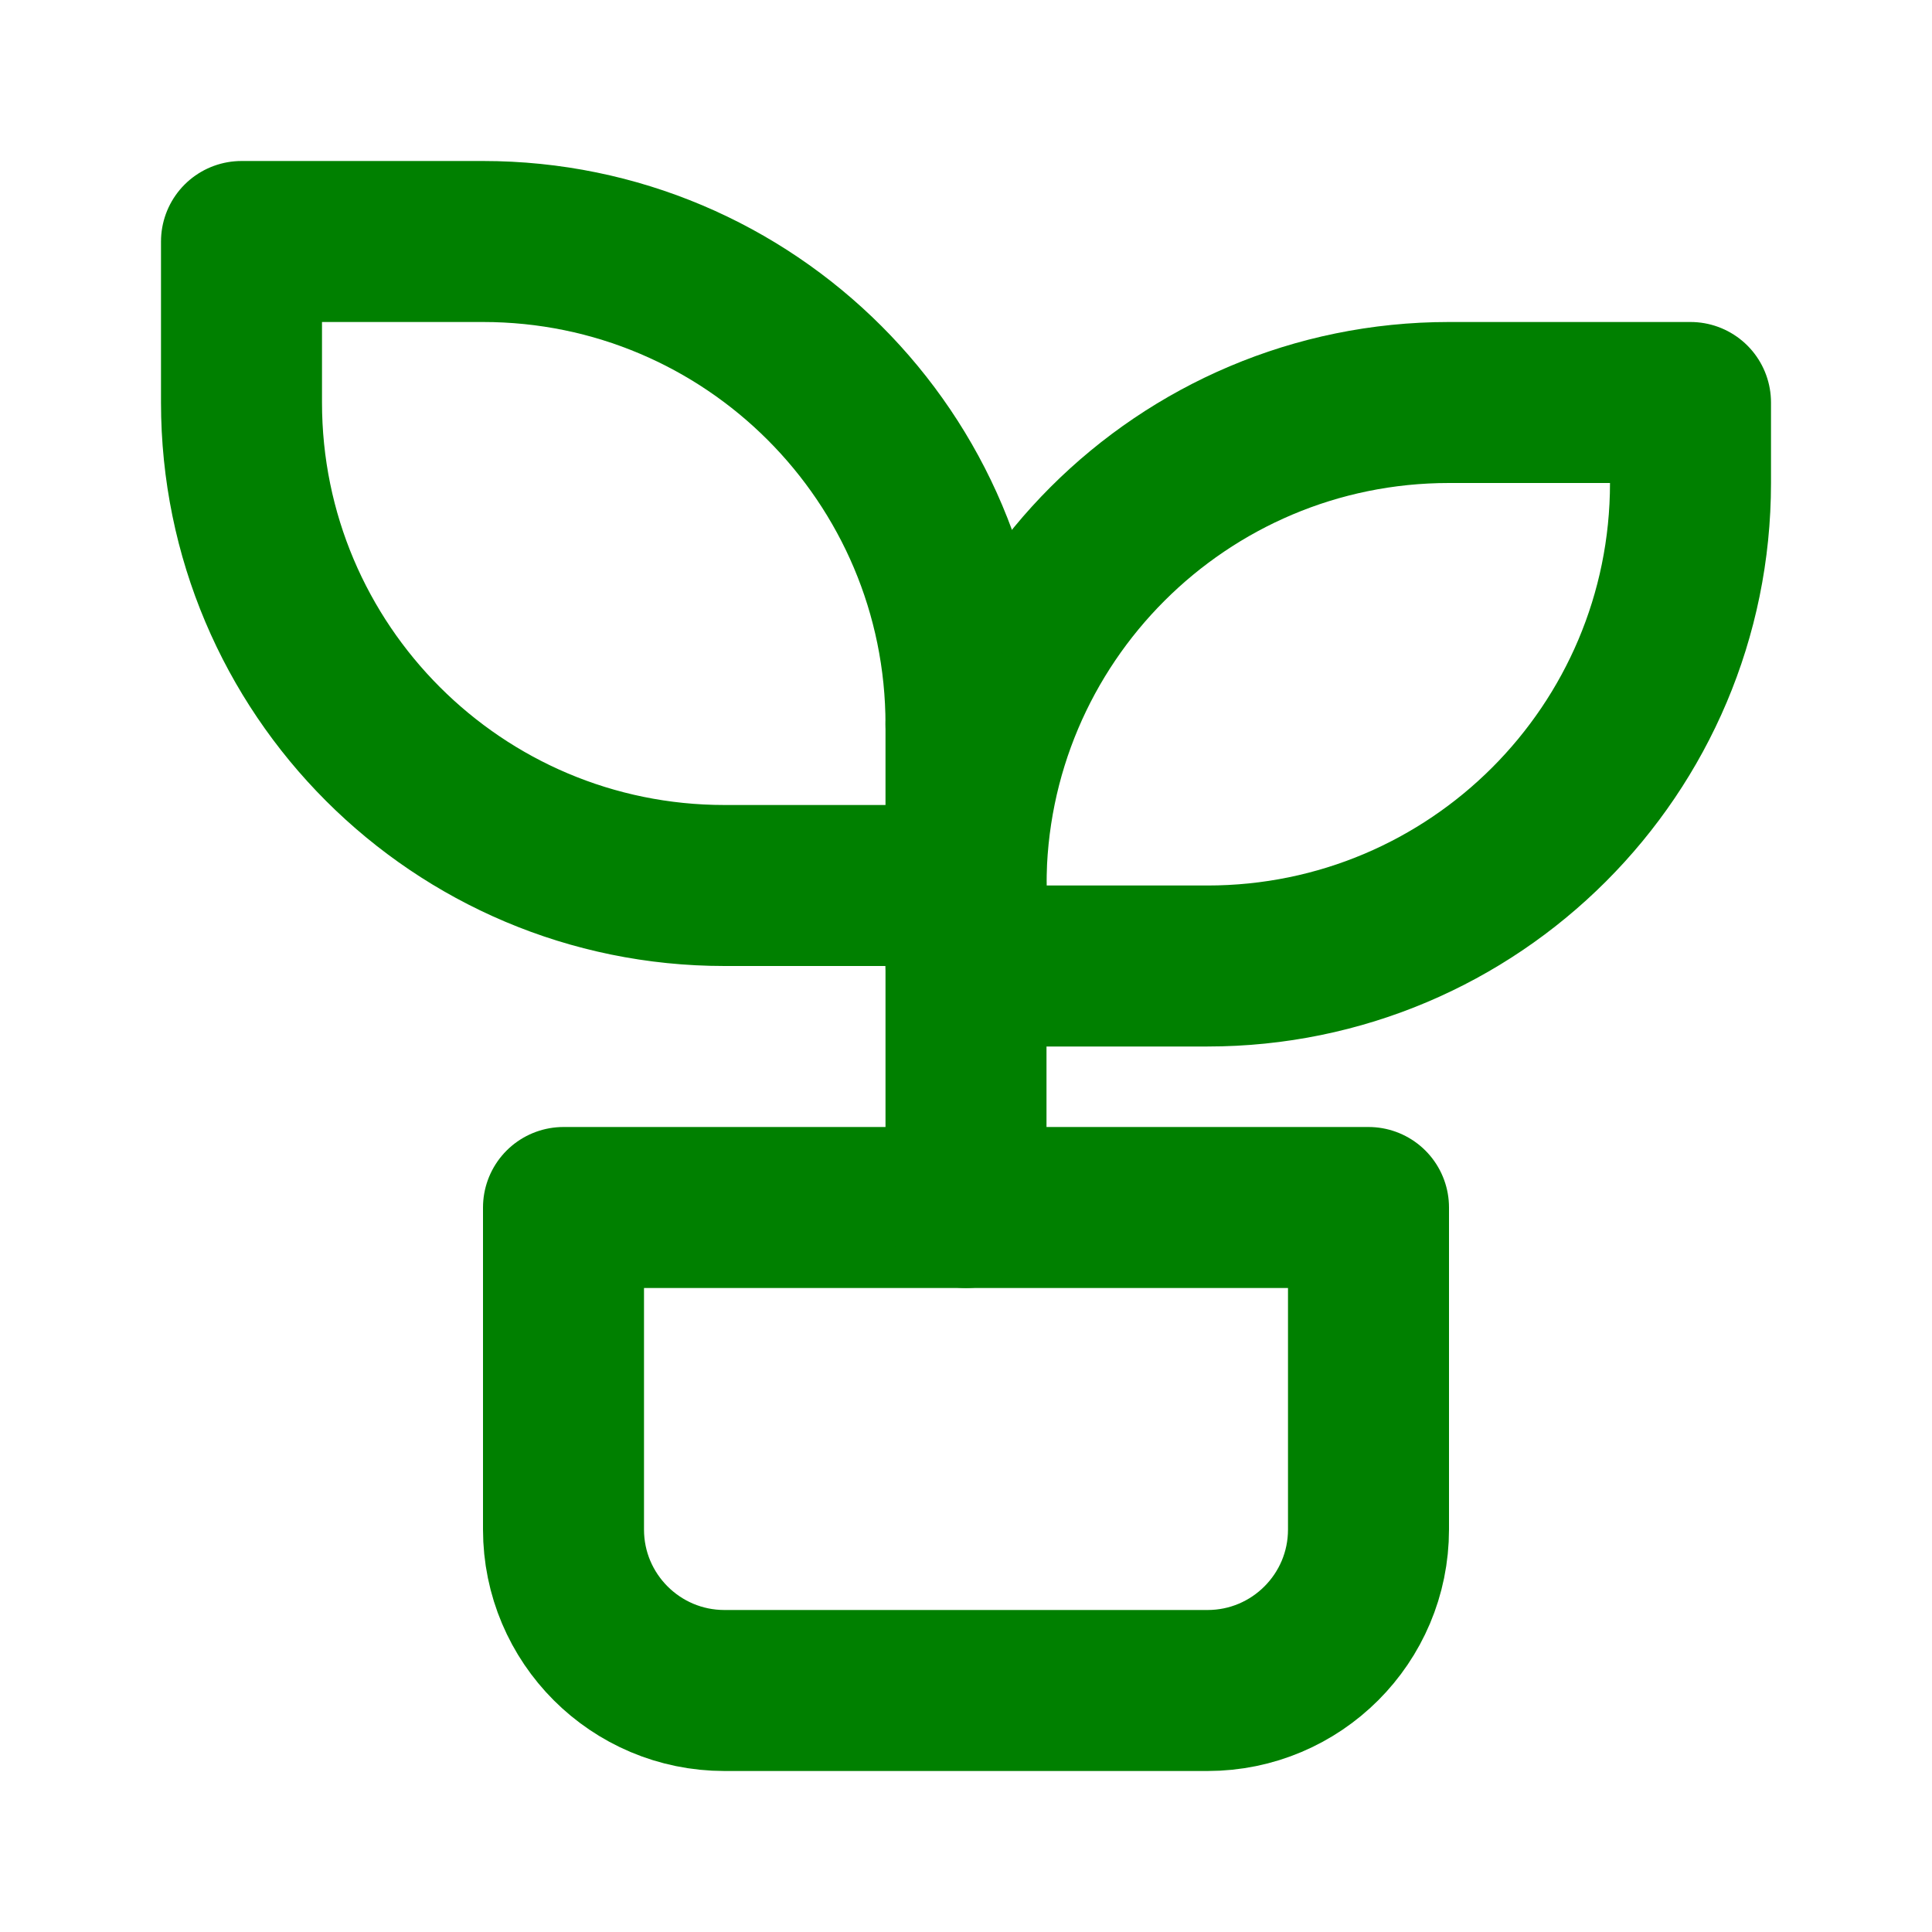
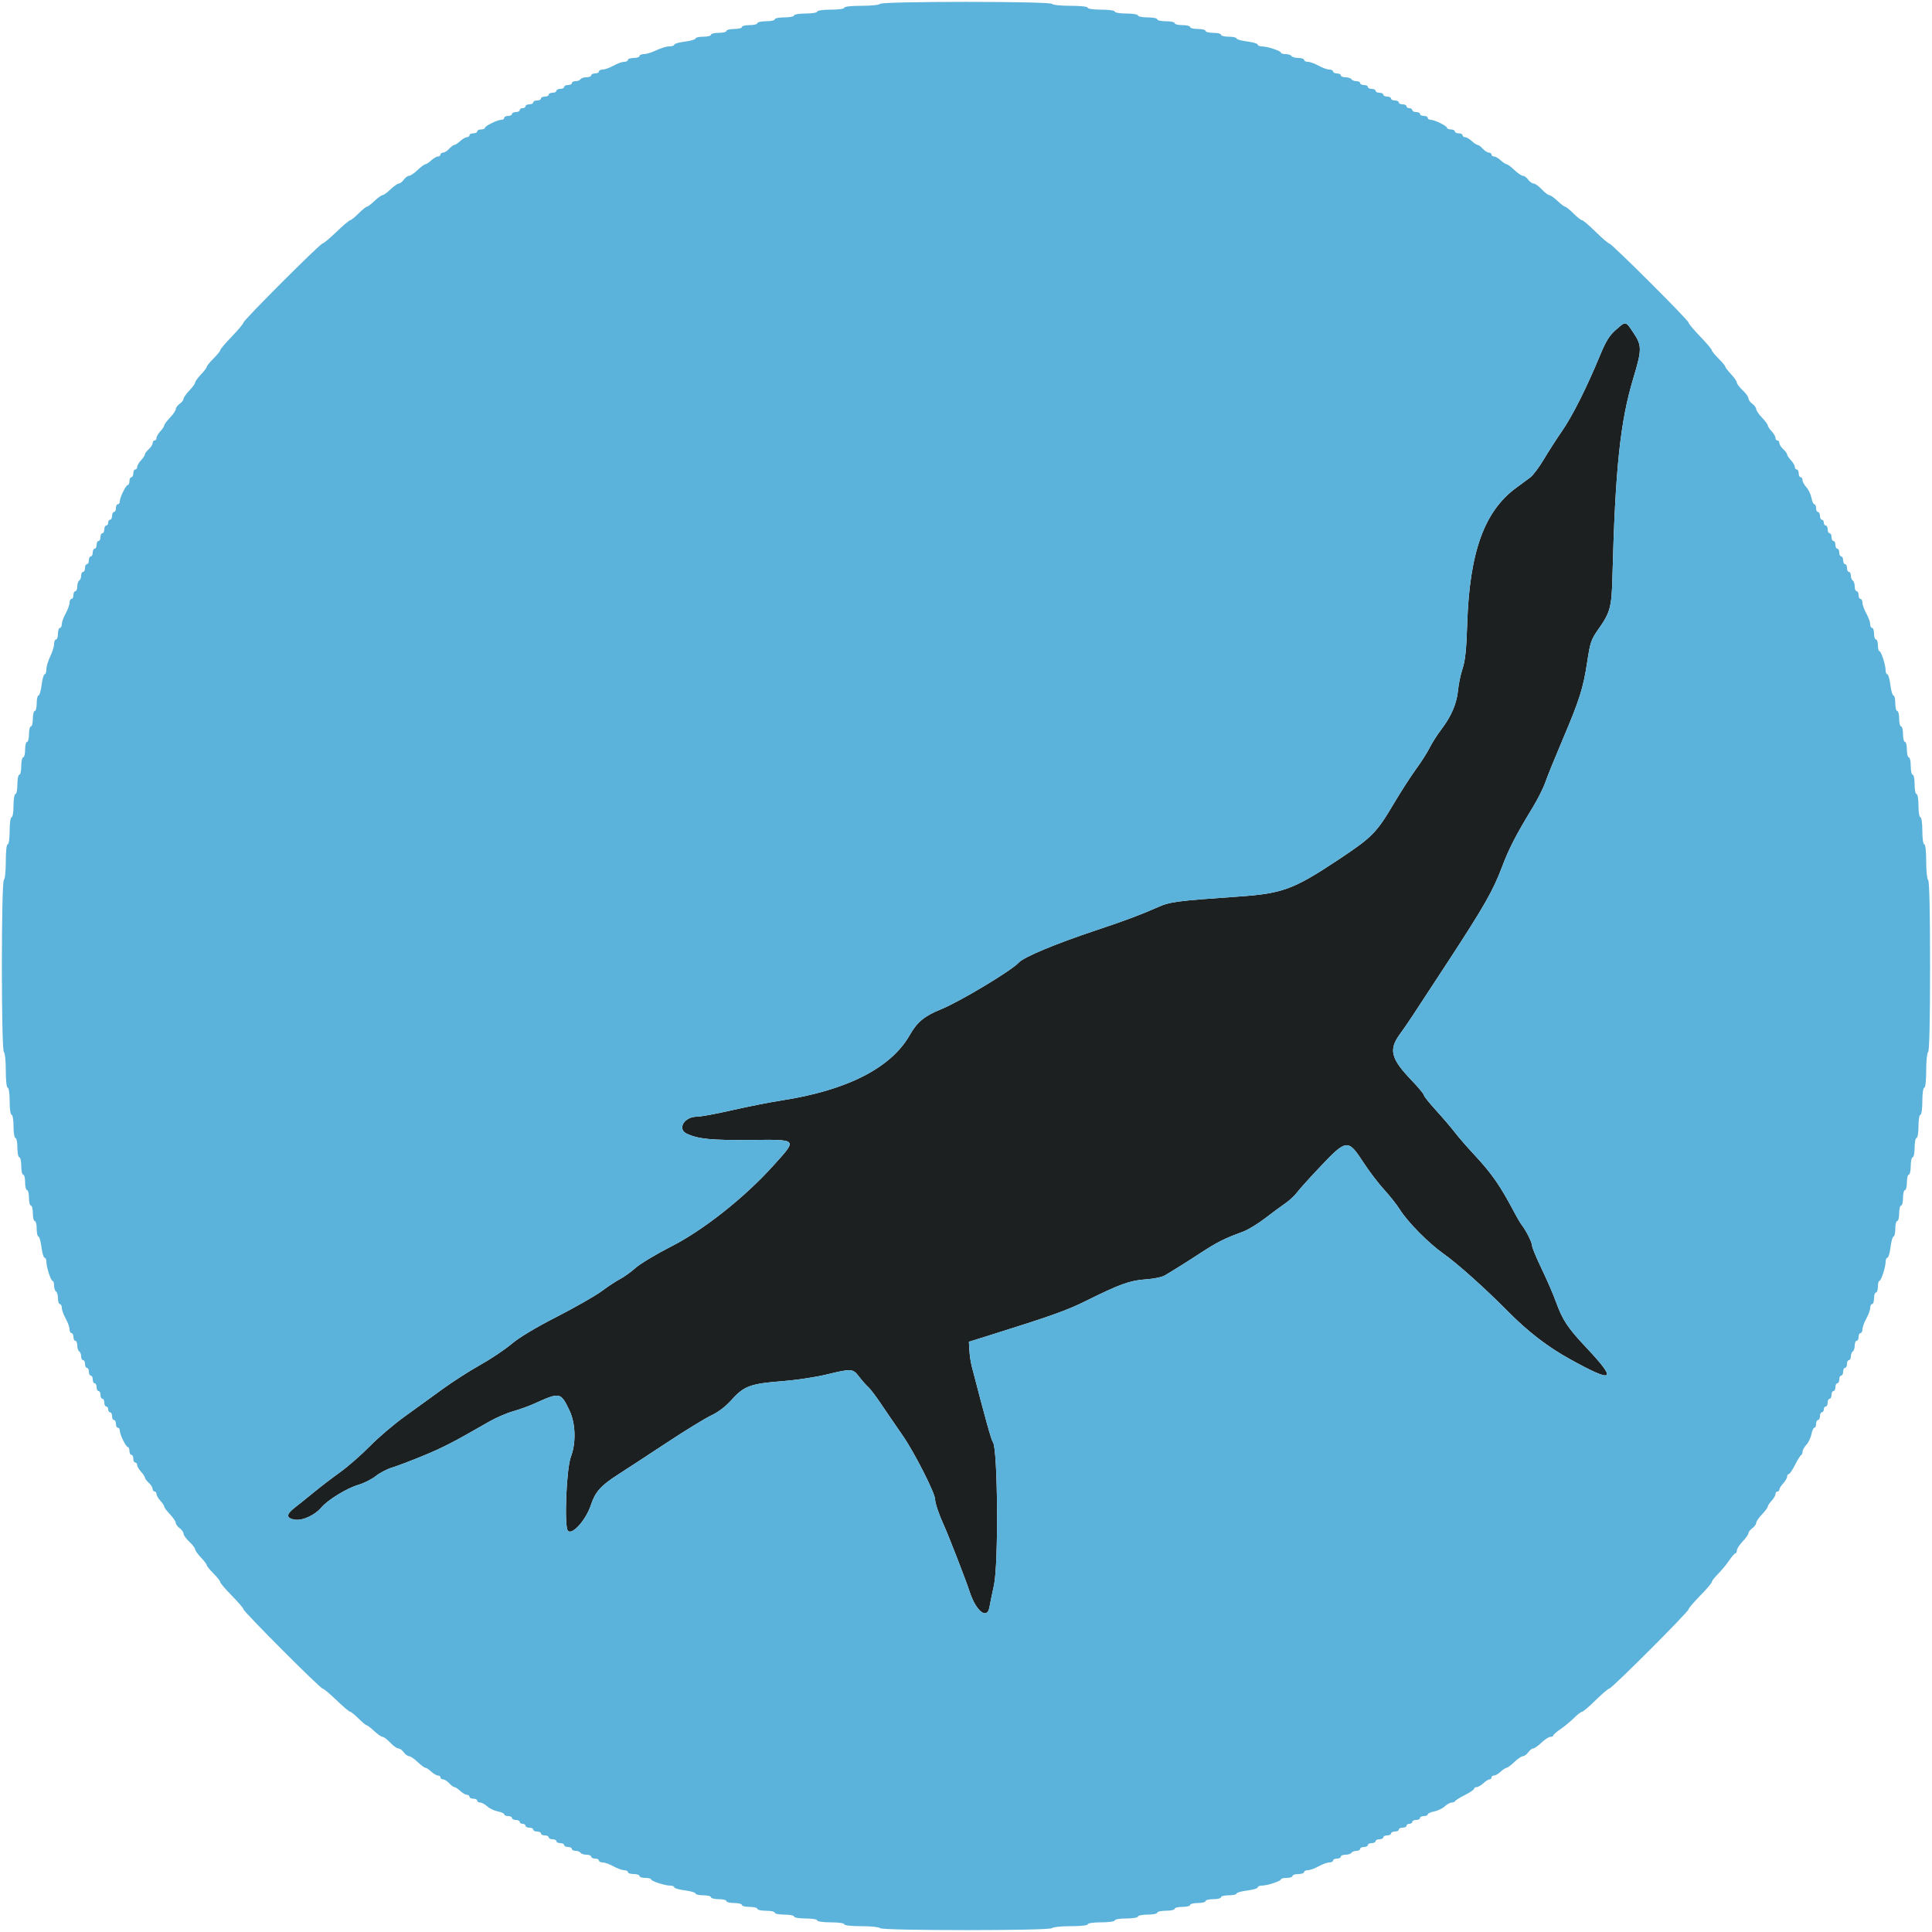
- <svg xmlns="http://www.w3.org/2000/svg" class="icon icon-tabler icon-tabler-plant" width="24" height="24" viewBox="0 0 24 24" stroke-width="2" stroke="currentColor" fill="none" stroke-linecap="round" stroke-linejoin="round">
-   <path stroke="none" d="M0 0h24v24H0z" fill="none" />
-   <path d="M7 15h10v4a2 2 0 0 1 -2 2h-6a2 2 0 0 1 -2 -2v-4z" stroke="#008000" />
-   <path d="M12 9a6 6 0 0 0 -6 -6h-3v2a6 6 0 0 0 6 6h3" stroke="#008000" />
-   <path d="M12 11a6 6 0 0 1 6 -6h3v1a6 6 0 0 1 -6 6h-3" stroke="#008000" />
-   <line x1="12" y1="15" x2="12" y2="9" stroke="#008000" />
+ <svg xmlns="http://www.w3.org/2000/svg" id="svg" version="1.1" width="400" height="400" viewBox="0, 0, 400,400">
+   <g id="svgg">
+     <path id="path0" d="M334.513 68.317 C 333.205 69.467,332.474 70.653,331.257 73.600 C 328.534 80.195,325.571 86.097,323.426 89.200 C 322.285 90.850,320.573 93.512,319.621 95.115 C 318.669 96.719,317.420 98.389,316.845 98.827 C 316.270 99.265,314.990 100.211,314.000 100.929 C 307.318 105.776,304.243 114.272,303.768 129.200 C 303.602 134.435,303.361 136.755,302.815 138.400 C 302.413 139.610,301.990 141.621,301.874 142.870 C 301.619 145.623,300.491 148.282,298.433 150.979 C 297.585 152.091,296.489 153.810,295.997 154.800 C 295.505 155.790,294.244 157.770,293.195 159.200 C 292.147 160.630,290.064 163.863,288.567 166.385 C 284.923 172.522,284.117 173.332,276.852 178.149 C 267.851 184.117,265.479 184.991,256.600 185.611 C 243.694 186.511,242.253 186.698,239.786 187.792 C 236.160 189.399,233.142 190.530,227.000 192.582 C 218.368 195.466,211.950 198.149,210.900 199.312 C 209.414 200.958,198.726 207.374,194.835 208.955 C 191.378 210.359,189.898 211.579,188.354 214.296 C 184.494 221.092,175.364 225.748,161.800 227.837 C 159.380 228.210,154.774 229.119,151.564 229.857 C 148.355 230.596,145.070 231.200,144.264 231.200 C 141.627 231.200,140.139 233.788,142.230 234.741 C 144.617 235.829,147.286 236.090,155.300 236.019 C 165.337 235.931,165.151 235.725,160.100 241.335 C 154.182 247.908,145.642 254.675,139.012 258.045 C 135.939 259.608,132.609 261.605,131.612 262.484 C 130.616 263.363,129.165 264.407,128.390 264.803 C 127.614 265.200,125.904 266.324,124.590 267.302 C 123.275 268.279,119.091 270.670,115.292 272.615 C 110.888 274.869,107.481 276.916,105.892 278.262 C 104.521 279.423,101.581 281.389,99.358 282.632 C 97.135 283.875,93.625 286.130,91.558 287.644 C 89.491 289.158,86.000 291.685,83.800 293.261 C 81.600 294.837,78.360 297.596,76.600 299.392 C 74.840 301.188,72.050 303.628,70.400 304.813 C 68.750 305.998,66.297 307.875,64.949 308.984 C 63.601 310.093,61.846 311.503,61.049 312.117 C 59.232 313.518,59.201 314.289,60.948 314.617 C 62.540 314.915,65.136 313.754,66.517 312.125 C 67.863 310.538,71.818 308.110,74.168 307.426 C 75.325 307.090,76.955 306.271,77.792 305.606 C 78.629 304.941,80.143 304.150,81.157 303.848 C 82.171 303.546,85.057 302.451,87.571 301.414 C 91.772 299.681,93.869 298.598,101.200 294.375 C 102.630 293.551,104.880 292.573,106.200 292.201 C 107.520 291.829,109.500 291.118,110.600 290.619 C 115.936 288.203,116.082 288.229,117.866 291.941 C 119.172 294.657,119.310 298.689,118.198 301.600 C 117.256 304.065,116.775 316.135,117.586 316.946 C 118.500 317.860,121.321 314.687,122.339 311.600 C 123.233 308.889,124.384 307.592,127.899 305.332 C 129.825 304.095,134.460 301.062,138.200 298.594 C 141.940 296.125,146.030 293.621,147.289 293.029 C 148.774 292.331,150.271 291.175,151.547 289.744 C 154.014 286.976,155.463 286.450,161.992 285.955 C 164.737 285.747,168.829 285.132,171.086 284.588 C 176.370 283.315,176.557 283.328,177.883 285.053 C 178.497 285.853,179.334 286.798,179.742 287.153 C 180.151 287.509,181.331 289.060,182.365 290.600 C 183.399 292.140,185.433 295.111,186.885 297.202 C 189.299 300.677,193.600 309.138,193.600 310.412 C 193.600 311.202,194.392 313.541,195.424 315.800 C 196.386 317.904,200.013 327.257,200.750 329.535 C 202.059 333.575,204.365 335.413,204.842 332.796 C 204.982 332.028,205.409 329.960,205.791 328.200 C 206.763 323.728,206.588 299.845,205.575 298.583 C 205.236 298.161,204.074 293.997,201.173 282.800 C 200.974 282.030,200.763 280.590,200.705 279.600 L 200.600 277.800 204.800 276.485 C 217.522 272.501,220.902 271.298,224.757 269.381 C 231.851 265.853,233.925 265.103,237.190 264.884 C 238.916 264.768,240.612 264.412,241.203 264.042 C 241.766 263.689,242.830 263.040,243.568 262.600 C 244.306 262.160,246.519 260.748,248.487 259.463 C 252.001 257.168,253.508 256.410,257.303 255.026 C 258.350 254.644,260.420 253.394,261.903 252.248 C 263.386 251.102,265.285 249.699,266.122 249.131 C 266.959 248.562,268.045 247.553,268.535 246.888 C 269.026 246.223,271.238 243.771,273.451 241.440 C 278.775 235.830,279.105 235.799,282.244 240.615 C 283.468 242.493,285.417 245.058,286.575 246.315 C 287.733 247.572,289.186 249.410,289.804 250.400 C 291.430 253.003,295.777 257.400,298.910 259.612 C 301.779 261.638,307.436 266.704,312.157 271.473 C 316.409 275.769,320.424 278.856,325.151 281.462 C 334.223 286.463,334.924 285.901,328.335 278.907 C 324.586 274.927,323.504 273.291,322.164 269.576 C 321.609 268.037,320.266 264.938,319.181 262.689 C 318.095 260.440,317.205 258.290,317.203 257.912 C 317.200 257.234,315.968 254.771,315.047 253.600 C 314.787 253.270,314.147 252.190,313.624 251.200 C 310.576 245.428,308.904 243.017,305.175 239.016 C 303.731 237.467,301.931 235.392,301.175 234.403 C 300.419 233.415,298.675 231.376,297.300 229.872 C 295.925 228.368,294.800 226.954,294.800 226.730 C 294.800 226.506,293.652 225.125,292.250 223.661 C 287.960 219.185,287.488 217.348,289.806 214.144 C 291.404 211.933,291.916 211.163,299.989 198.800 C 307.283 187.631,309.165 184.326,310.959 179.536 C 312.382 175.738,313.896 172.800,317.347 167.147 C 318.372 165.468,319.544 163.128,319.950 161.947 C 320.357 160.766,321.953 156.830,323.496 153.200 C 327.032 144.882,327.796 142.467,328.623 137.000 C 329.232 132.971,329.431 132.397,330.980 130.200 C 333.372 126.806,333.672 125.693,333.832 119.600 C 334.425 97.015,335.440 87.325,338.160 78.313 C 339.942 72.405,339.951 71.557,338.251 68.997 C 336.531 66.407,336.659 66.430,334.513 68.317 " stroke="none" fill="#1d2021" fill-rule="evenodd" />
+     <path id="path1" d="M182.200 0.800 C 182.064 1.020,180.343 1.200,178.376 1.200 C 176.259 1.200,174.800 1.363,174.800 1.600 C 174.800 1.829,173.600 2.000,172.000 2.000 C 170.400 2.000,169.200 2.171,169.200 2.400 C 169.200 2.622,168.133 2.800,166.800 2.800 C 165.467 2.800,164.400 2.978,164.400 3.200 C 164.400 3.420,163.500 3.600,162.400 3.600 C 161.300 3.600,160.400 3.780,160.400 4.000 C 160.400 4.220,159.590 4.400,158.600 4.400 C 157.610 4.400,156.800 4.580,156.800 4.800 C 156.800 5.020,156.080 5.200,155.200 5.200 C 154.320 5.200,153.600 5.380,153.600 5.600 C 153.600 5.820,152.880 6.000,152.000 6.000 C 151.120 6.000,150.400 6.180,150.400 6.400 C 150.400 6.620,149.680 6.800,148.800 6.800 C 147.920 6.800,147.200 6.980,147.200 7.200 C 147.200 7.420,146.480 7.600,145.600 7.600 C 144.720 7.600,144.000 7.767,144.000 7.971 C 144.000 8.175,143.010 8.466,141.800 8.617 C 140.590 8.768,139.600 9.051,139.600 9.246 C 139.600 9.441,139.141 9.600,138.581 9.600 C 138.020 9.600,136.816 9.960,135.906 10.400 C 134.995 10.840,133.834 11.200,133.325 11.200 C 132.816 11.200,132.400 11.380,132.400 11.600 C 132.400 11.820,131.860 12.000,131.200 12.000 C 130.540 12.000,130.000 12.180,130.000 12.400 C 130.000 12.620,129.645 12.800,129.212 12.800 C 128.779 12.800,127.783 13.160,127.000 13.600 C 126.217 14.040,125.221 14.400,124.788 14.400 C 124.355 14.400,124.000 14.580,124.000 14.800 C 124.000 15.020,123.640 15.200,123.200 15.200 C 122.760 15.200,122.400 15.380,122.400 15.600 C 122.400 15.820,121.961 16.000,121.424 16.000 C 120.887 16.000,120.336 16.180,120.200 16.400 C 120.064 16.620,119.603 16.800,119.176 16.800 C 118.749 16.800,118.400 16.980,118.400 17.200 C 118.400 17.420,118.040 17.600,117.600 17.600 C 117.160 17.600,116.800 17.780,116.800 18.000 C 116.800 18.220,116.440 18.400,116.000 18.400 C 115.560 18.400,115.200 18.580,115.200 18.800 C 115.200 19.020,114.840 19.200,114.400 19.200 C 113.960 19.200,113.600 19.380,113.600 19.600 C 113.600 19.820,113.240 20.000,112.800 20.000 C 112.360 20.000,112.000 20.180,112.000 20.400 C 112.000 20.620,111.640 20.800,111.200 20.800 C 110.760 20.800,110.400 20.980,110.400 21.200 C 110.400 21.420,110.040 21.600,109.600 21.600 C 109.160 21.600,108.800 21.780,108.800 22.000 C 108.800 22.220,108.530 22.400,108.200 22.400 C 107.870 22.400,107.600 22.580,107.600 22.800 C 107.600 23.020,107.240 23.200,106.800 23.200 C 106.360 23.200,106.000 23.380,106.000 23.600 C 106.000 23.820,105.640 24.000,105.200 24.000 C 104.760 24.000,104.400 24.180,104.400 24.400 C 104.400 24.620,104.136 24.800,103.814 24.800 C 103.001 24.800,100.400 26.076,100.400 26.474 C 100.400 26.653,100.040 26.800,99.600 26.800 C 99.160 26.800,98.800 26.980,98.800 27.200 C 98.800 27.420,98.440 27.600,98.000 27.600 C 97.560 27.600,97.200 27.780,97.200 28.000 C 97.200 28.220,96.964 28.400,96.675 28.400 C 96.387 28.400,95.764 28.760,95.292 29.200 C 94.820 29.640,94.274 30.000,94.079 30.000 C 93.884 30.000,93.398 30.360,93.000 30.800 C 92.602 31.240,92.034 31.600,91.738 31.600 C 91.442 31.600,91.200 31.780,91.200 32.000 C 91.200 32.220,90.964 32.400,90.675 32.400 C 90.387 32.400,89.764 32.760,89.292 33.200 C 88.820 33.640,88.273 34.000,88.076 34.000 C 87.879 34.000,87.154 34.540,86.463 35.200 C 85.772 35.860,84.975 36.400,84.692 36.400 C 84.409 36.400,83.917 36.760,83.600 37.200 C 83.283 37.640,82.820 38.000,82.571 38.000 C 82.322 38.000,81.554 38.540,80.863 39.200 C 80.172 39.860,79.424 40.400,79.200 40.400 C 78.976 40.400,78.228 40.940,77.537 41.600 C 76.846 42.260,76.134 42.800,75.954 42.800 C 75.774 42.800,74.997 43.430,74.227 44.200 C 73.457 44.970,72.676 45.600,72.491 45.600 C 72.307 45.600,71.035 46.680,69.665 48.000 C 68.295 49.320,67.004 50.400,66.797 50.400 C 66.304 50.400,50.400 66.304,50.400 66.797 C 50.400 67.004,49.320 68.295,48.000 69.665 C 46.680 71.035,45.600 72.307,45.600 72.491 C 45.600 72.676,44.970 73.457,44.200 74.227 C 43.430 74.997,42.800 75.774,42.800 75.954 C 42.800 76.134,42.260 76.846,41.600 77.537 C 40.940 78.228,40.400 78.976,40.400 79.200 C 40.400 79.424,39.860 80.172,39.200 80.863 C 38.540 81.554,38.000 82.322,38.000 82.571 C 38.000 82.820,37.640 83.283,37.200 83.600 C 36.760 83.917,36.400 84.409,36.400 84.692 C 36.400 84.975,35.860 85.772,35.200 86.463 C 34.540 87.154,34.000 87.879,34.000 88.076 C 34.000 88.273,33.640 88.820,33.200 89.292 C 32.760 89.764,32.400 90.387,32.400 90.675 C 32.400 90.964,32.220 91.200,32.000 91.200 C 31.780 91.200,31.600 91.442,31.600 91.738 C 31.600 92.034,31.240 92.602,30.800 93.000 C 30.360 93.398,30.000 93.884,30.000 94.079 C 30.000 94.274,29.640 94.820,29.200 95.292 C 28.760 95.764,28.400 96.387,28.400 96.675 C 28.400 96.964,28.220 97.200,28.000 97.200 C 27.780 97.200,27.600 97.560,27.600 98.000 C 27.600 98.440,27.420 98.800,27.200 98.800 C 26.980 98.800,26.800 99.160,26.800 99.600 C 26.800 100.040,26.653 100.400,26.474 100.400 C 26.076 100.400,24.800 103.001,24.800 103.814 C 24.800 104.136,24.620 104.400,24.400 104.400 C 24.180 104.400,24.000 104.760,24.000 105.200 C 24.000 105.640,23.820 106.000,23.600 106.000 C 23.380 106.000,23.200 106.360,23.200 106.800 C 23.200 107.240,23.020 107.600,22.800 107.600 C 22.580 107.600,22.400 107.870,22.400 108.200 C 22.400 108.530,22.220 108.800,22.000 108.800 C 21.780 108.800,21.600 109.160,21.600 109.600 C 21.600 110.040,21.420 110.400,21.200 110.400 C 20.980 110.400,20.800 110.760,20.800 111.200 C 20.800 111.640,20.620 112.000,20.400 112.000 C 20.180 112.000,20.000 112.360,20.000 112.800 C 20.000 113.240,19.820 113.600,19.600 113.600 C 19.380 113.600,19.200 113.960,19.200 114.400 C 19.200 114.840,19.020 115.200,18.800 115.200 C 18.580 115.200,18.400 115.560,18.400 116.000 C 18.400 116.440,18.220 116.800,18.000 116.800 C 17.780 116.800,17.600 117.160,17.600 117.600 C 17.600 118.040,17.420 118.400,17.200 118.400 C 16.980 118.400,16.800 118.749,16.800 119.176 C 16.800 119.603,16.620 120.064,16.400 120.200 C 16.180 120.336,16.000 120.887,16.000 121.424 C 16.000 121.961,15.820 122.400,15.600 122.400 C 15.380 122.400,15.200 122.760,15.200 123.200 C 15.200 123.640,15.020 124.000,14.800 124.000 C 14.580 124.000,14.400 124.355,14.400 124.788 C 14.400 125.221,14.040 126.217,13.600 127.000 C 13.160 127.783,12.800 128.779,12.800 129.212 C 12.800 129.645,12.620 130.000,12.400 130.000 C 12.180 130.000,12.000 130.540,12.000 131.200 C 12.000 131.860,11.820 132.400,11.600 132.400 C 11.380 132.400,11.200 132.816,11.200 133.325 C 11.200 133.834,10.840 134.995,10.400 135.906 C 9.960 136.816,9.600 138.020,9.600 138.581 C 9.600 139.141,9.441 139.600,9.246 139.600 C 9.051 139.600,8.768 140.590,8.617 141.800 C 8.466 143.010,8.175 144.000,7.971 144.000 C 7.767 144.000,7.600 144.720,7.600 145.600 C 7.600 146.480,7.420 147.200,7.200 147.200 C 6.980 147.200,6.800 147.920,6.800 148.800 C 6.800 149.680,6.620 150.400,6.400 150.400 C 6.180 150.400,6.000 151.120,6.000 152.000 C 6.000 152.880,5.820 153.600,5.600 153.600 C 5.380 153.600,5.200 154.320,5.200 155.200 C 5.200 156.080,5.020 156.800,4.800 156.800 C 4.580 156.800,4.400 157.610,4.400 158.600 C 4.400 159.590,4.220 160.400,4.000 160.400 C 3.780 160.400,3.600 161.300,3.600 162.400 C 3.600 163.500,3.420 164.400,3.200 164.400 C 2.978 164.400,2.800 165.467,2.800 166.800 C 2.800 168.133,2.622 169.200,2.400 169.200 C 2.171 169.200,2.000 170.400,2.000 172.000 C 2.000 173.600,1.829 174.800,1.600 174.800 C 1.363 174.800,1.200 176.259,1.200 178.376 C 1.200 180.343,1.020 182.064,0.800 182.200 C 0.251 182.539,0.251 217.461,0.800 217.800 C 1.020 217.936,1.200 219.657,1.200 221.624 C 1.200 223.741,1.363 225.200,1.600 225.200 C 1.829 225.200,2.000 226.400,2.000 228.000 C 2.000 229.600,2.171 230.800,2.400 230.800 C 2.622 230.800,2.800 231.867,2.800 233.200 C 2.800 234.533,2.978 235.600,3.200 235.600 C 3.420 235.600,3.600 236.500,3.600 237.600 C 3.600 238.700,3.780 239.600,4.000 239.600 C 4.220 239.600,4.400 240.410,4.400 241.400 C 4.400 242.390,4.580 243.200,4.800 243.200 C 5.020 243.200,5.200 243.920,5.200 244.800 C 5.200 245.680,5.380 246.400,5.600 246.400 C 5.820 246.400,6.000 247.120,6.000 248.000 C 6.000 248.880,6.180 249.600,6.400 249.600 C 6.620 249.600,6.800 250.320,6.800 251.200 C 6.800 252.080,6.980 252.800,7.200 252.800 C 7.420 252.800,7.600 253.520,7.600 254.400 C 7.600 255.280,7.759 256.000,7.954 256.000 C 8.149 256.000,8.432 256.990,8.583 258.200 C 8.734 259.410,9.025 260.400,9.229 260.400 C 9.433 260.400,9.600 260.763,9.600 261.206 C 9.600 262.333,10.531 265.200,10.897 265.200 C 11.064 265.200,11.200 265.639,11.200 266.176 C 11.200 266.713,11.380 267.264,11.600 267.400 C 11.820 267.536,12.000 268.177,12.000 268.824 C 12.000 269.471,12.180 270.000,12.400 270.000 C 12.620 270.000,12.800 270.355,12.800 270.788 C 12.800 271.221,13.160 272.217,13.600 273.000 C 14.040 273.783,14.400 274.779,14.400 275.212 C 14.400 275.645,14.580 276.000,14.800 276.000 C 15.020 276.000,15.200 276.360,15.200 276.800 C 15.200 277.240,15.380 277.600,15.600 277.600 C 15.820 277.600,16.000 278.039,16.000 278.576 C 16.000 279.113,16.180 279.664,16.400 279.800 C 16.620 279.936,16.800 280.397,16.800 280.824 C 16.800 281.251,16.980 281.600,17.200 281.600 C 17.420 281.600,17.600 281.960,17.600 282.400 C 17.600 282.840,17.780 283.200,18.000 283.200 C 18.220 283.200,18.400 283.560,18.400 284.000 C 18.400 284.440,18.580 284.800,18.800 284.800 C 19.020 284.800,19.200 285.160,19.200 285.600 C 19.200 286.040,19.380 286.400,19.600 286.400 C 19.820 286.400,20.000 286.760,20.000 287.200 C 20.000 287.640,20.180 288.000,20.400 288.000 C 20.620 288.000,20.800 288.360,20.800 288.800 C 20.800 289.240,20.980 289.600,21.200 289.600 C 21.420 289.600,21.600 289.960,21.600 290.400 C 21.600 290.840,21.780 291.200,22.000 291.200 C 22.220 291.200,22.400 291.470,22.400 291.800 C 22.400 292.130,22.580 292.400,22.800 292.400 C 23.020 292.400,23.200 292.760,23.200 293.200 C 23.200 293.640,23.380 294.000,23.600 294.000 C 23.820 294.000,24.000 294.360,24.000 294.800 C 24.000 295.240,24.180 295.600,24.400 295.600 C 24.620 295.600,24.800 295.864,24.800 296.186 C 24.800 296.999,26.076 299.600,26.474 299.600 C 26.653 299.600,26.800 299.960,26.800 300.400 C 26.800 300.840,26.980 301.200,27.200 301.200 C 27.420 301.200,27.600 301.560,27.600 302.000 C 27.600 302.440,27.780 302.800,28.000 302.800 C 28.220 302.800,28.400 303.036,28.400 303.325 C 28.400 303.613,28.760 304.236,29.200 304.708 C 29.640 305.180,30.000 305.726,30.000 305.921 C 30.000 306.116,30.360 306.602,30.800 307.000 C 31.240 307.398,31.600 307.966,31.600 308.262 C 31.600 308.558,31.780 308.800,32.000 308.800 C 32.220 308.800,32.400 309.036,32.400 309.325 C 32.400 309.613,32.760 310.236,33.200 310.708 C 33.640 311.180,34.000 311.727,34.000 311.924 C 34.000 312.121,34.540 312.846,35.200 313.537 C 35.860 314.228,36.400 315.025,36.400 315.308 C 36.400 315.591,36.760 316.083,37.200 316.400 C 37.640 316.717,38.000 317.225,38.000 317.528 C 38.000 317.831,38.540 318.583,39.200 319.200 C 39.860 319.817,40.400 320.520,40.400 320.764 C 40.400 321.008,40.940 321.772,41.600 322.463 C 42.260 323.154,42.800 323.866,42.800 324.046 C 42.800 324.226,43.430 325.003,44.200 325.773 C 44.970 326.543,45.600 327.344,45.600 327.552 C 45.600 327.760,46.680 329.027,48.000 330.368 C 49.320 331.708,50.400 332.968,50.400 333.168 C 50.400 333.655,66.306 349.600,66.792 349.600 C 67.002 349.600,68.295 350.680,69.665 352.000 C 71.035 353.320,72.307 354.400,72.491 354.400 C 72.676 354.400,73.457 355.030,74.227 355.800 C 74.997 356.570,75.756 357.201,75.913 357.202 C 76.071 357.203,76.775 357.743,77.478 358.402 C 78.181 359.061,78.964 359.600,79.218 359.600 C 79.471 359.600,80.183 360.140,80.800 360.800 C 81.417 361.460,82.169 362.000,82.472 362.000 C 82.775 362.000,83.283 362.360,83.600 362.800 C 83.917 363.240,84.409 363.600,84.692 363.600 C 84.975 363.600,85.772 364.140,86.463 364.800 C 87.154 365.460,87.879 366.000,88.076 366.000 C 88.273 366.000,88.820 366.360,89.292 366.800 C 89.764 367.240,90.387 367.600,90.675 367.600 C 90.964 367.600,91.200 367.780,91.200 368.000 C 91.200 368.220,91.442 368.400,91.738 368.400 C 92.034 368.400,92.602 368.760,93.000 369.200 C 93.398 369.640,93.884 370.000,94.079 370.000 C 94.274 370.000,94.820 370.360,95.292 370.800 C 95.764 371.240,96.387 371.600,96.675 371.600 C 96.964 371.600,97.200 371.780,97.200 372.000 C 97.200 372.220,97.560 372.400,98.000 372.400 C 98.440 372.400,98.800 372.580,98.800 372.800 C 98.800 373.020,99.078 373.200,99.417 373.200 C 99.756 373.200,100.417 373.558,100.887 373.995 C 101.356 374.432,102.339 374.902,103.070 375.040 C 103.802 375.177,104.400 375.449,104.400 375.645 C 104.400 375.840,104.760 376.000,105.200 376.000 C 105.640 376.000,106.000 376.180,106.000 376.400 C 106.000 376.620,106.360 376.800,106.800 376.800 C 107.240 376.800,107.600 376.980,107.600 377.200 C 107.600 377.420,107.870 377.600,108.200 377.600 C 108.530 377.600,108.800 377.780,108.800 378.000 C 108.800 378.220,109.160 378.400,109.600 378.400 C 110.040 378.400,110.400 378.580,110.400 378.800 C 110.400 379.020,110.760 379.200,111.200 379.200 C 111.640 379.200,112.000 379.380,112.000 379.600 C 112.000 379.820,112.360 380.000,112.800 380.000 C 113.240 380.000,113.600 380.180,113.600 380.400 C 113.600 380.620,113.960 380.800,114.400 380.800 C 114.840 380.800,115.200 380.980,115.200 381.200 C 115.200 381.420,115.560 381.600,116.000 381.600 C 116.440 381.600,116.800 381.780,116.800 382.000 C 116.800 382.220,117.160 382.400,117.600 382.400 C 118.040 382.400,118.400 382.580,118.400 382.800 C 118.400 383.020,118.749 383.200,119.176 383.200 C 119.603 383.200,120.064 383.380,120.200 383.600 C 120.336 383.820,120.887 384.000,121.424 384.000 C 121.961 384.000,122.400 384.180,122.400 384.400 C 122.400 384.620,122.760 384.800,123.200 384.800 C 123.640 384.800,124.000 384.980,124.000 385.200 C 124.000 385.420,124.355 385.600,124.788 385.600 C 125.221 385.600,126.217 385.960,127.000 386.400 C 127.783 386.840,128.779 387.200,129.212 387.200 C 129.645 387.200,130.000 387.380,130.000 387.600 C 130.000 387.820,130.540 388.000,131.200 388.000 C 131.860 388.000,132.400 388.180,132.400 388.400 C 132.400 388.620,132.940 388.800,133.600 388.800 C 134.260 388.800,134.800 388.936,134.800 389.103 C 134.800 389.469,137.667 390.400,138.794 390.400 C 139.237 390.400,139.600 390.559,139.600 390.754 C 139.600 390.949,140.590 391.232,141.800 391.383 C 143.010 391.534,144.000 391.825,144.000 392.029 C 144.000 392.233,144.720 392.400,145.600 392.400 C 146.480 392.400,147.200 392.580,147.200 392.800 C 147.200 393.020,147.920 393.200,148.800 393.200 C 149.680 393.200,150.400 393.380,150.400 393.600 C 150.400 393.820,151.120 394.000,152.000 394.000 C 152.880 394.000,153.600 394.180,153.600 394.400 C 153.600 394.620,154.320 394.800,155.200 394.800 C 156.080 394.800,156.800 394.980,156.800 395.200 C 156.800 395.420,157.610 395.600,158.600 395.600 C 159.590 395.600,160.400 395.780,160.400 396.000 C 160.400 396.220,161.300 396.400,162.400 396.400 C 163.500 396.400,164.400 396.580,164.400 396.800 C 164.400 397.022,165.467 397.200,166.800 397.200 C 168.133 397.200,169.200 397.378,169.200 397.600 C 169.200 397.829,170.400 398.000,172.000 398.000 C 173.600 398.000,174.800 398.171,174.800 398.400 C 174.800 398.637,176.259 398.800,178.376 398.800 C 180.343 398.800,182.064 398.980,182.200 399.200 C 182.539 399.749,217.461 399.749,217.800 399.200 C 217.936 398.980,219.657 398.800,221.624 398.800 C 223.741 398.800,225.200 398.637,225.200 398.400 C 225.200 398.171,226.400 398.000,228.000 398.000 C 229.600 398.000,230.800 397.829,230.800 397.600 C 230.800 397.378,231.867 397.200,233.200 397.200 C 234.533 397.200,235.600 397.022,235.600 396.800 C 235.600 396.580,236.500 396.400,237.600 396.400 C 238.700 396.400,239.600 396.220,239.600 396.000 C 239.600 395.780,240.410 395.600,241.400 395.600 C 242.390 395.600,243.200 395.420,243.200 395.200 C 243.200 394.980,243.920 394.800,244.800 394.800 C 245.680 394.800,246.400 394.620,246.400 394.400 C 246.400 394.180,247.120 394.000,248.000 394.000 C 248.880 394.000,249.600 393.820,249.600 393.600 C 249.600 393.380,250.320 393.200,251.200 393.200 C 252.080 393.200,252.800 393.020,252.800 392.800 C 252.800 392.580,253.520 392.400,254.400 392.400 C 255.280 392.400,256.000 392.241,256.000 392.046 C 256.000 391.851,256.990 391.568,258.200 391.417 C 259.410 391.266,260.400 390.975,260.400 390.771 C 260.400 390.567,260.763 390.400,261.206 390.400 C 262.333 390.400,265.200 389.469,265.200 389.103 C 265.200 388.936,265.740 388.800,266.400 388.800 C 267.060 388.800,267.600 388.620,267.600 388.400 C 267.600 388.180,268.140 388.000,268.800 388.000 C 269.460 388.000,270.000 387.820,270.000 387.600 C 270.000 387.380,270.355 387.200,270.788 387.200 C 271.221 387.200,272.217 386.840,273.000 386.400 C 273.783 385.960,274.779 385.600,275.212 385.600 C 275.645 385.600,276.000 385.420,276.000 385.200 C 276.000 384.980,276.360 384.800,276.800 384.800 C 277.240 384.800,277.600 384.620,277.600 384.400 C 277.600 384.180,278.039 384.000,278.576 384.000 C 279.113 384.000,279.664 383.820,279.800 383.600 C 279.936 383.380,280.397 383.200,280.824 383.200 C 281.251 383.200,281.600 383.020,281.600 382.800 C 281.600 382.580,281.960 382.400,282.400 382.400 C 282.840 382.400,283.200 382.220,283.200 382.000 C 283.200 381.780,283.560 381.600,284.000 381.600 C 284.440 381.600,284.800 381.420,284.800 381.200 C 284.800 380.980,285.160 380.800,285.600 380.800 C 286.040 380.800,286.400 380.620,286.400 380.400 C 286.400 380.180,286.760 380.000,287.200 380.000 C 287.640 380.000,288.000 379.820,288.000 379.600 C 288.000 379.380,288.360 379.200,288.800 379.200 C 289.240 379.200,289.600 379.020,289.600 378.800 C 289.600 378.580,289.960 378.400,290.400 378.400 C 290.840 378.400,291.200 378.220,291.200 378.000 C 291.200 377.780,291.470 377.600,291.800 377.600 C 292.130 377.600,292.400 377.420,292.400 377.200 C 292.400 376.980,292.760 376.800,293.200 376.800 C 293.640 376.800,294.000 376.620,294.000 376.400 C 294.000 376.180,294.360 376.000,294.800 376.000 C 295.240 376.000,295.600 375.840,295.600 375.645 C 295.600 375.449,296.198 375.177,296.930 375.040 C 297.661 374.902,298.644 374.432,299.113 373.995 C 299.583 373.558,300.229 373.200,300.550 373.200 C 300.871 373.200,301.193 373.065,301.267 372.900 C 301.340 372.735,302.255 372.167,303.300 371.637 C 304.345 371.108,305.200 370.523,305.200 370.337 C 305.200 370.152,305.436 370.000,305.725 370.000 C 306.013 370.000,306.636 369.640,307.108 369.200 C 307.580 368.760,308.154 368.400,308.383 368.400 C 308.612 368.400,308.800 368.220,308.800 368.000 C 308.800 367.780,309.036 367.600,309.325 367.600 C 309.613 367.600,310.236 367.240,310.708 366.800 C 311.180 366.360,311.727 366.000,311.924 366.000 C 312.121 366.000,312.846 365.460,313.537 364.800 C 314.228 364.140,315.025 363.600,315.308 363.600 C 315.591 363.600,316.083 363.240,316.400 362.800 C 316.717 362.360,317.180 362.000,317.429 362.000 C 317.678 362.000,318.446 361.460,319.137 360.800 C 319.828 360.140,320.664 359.600,320.996 359.600 C 321.328 359.600,321.601 359.465,321.603 359.300 C 321.604 359.135,322.270 358.550,323.083 358.000 C 323.896 357.450,325.149 356.415,325.867 355.700 C 326.586 354.985,327.344 354.400,327.552 354.400 C 327.760 354.400,329.027 353.320,330.368 352.000 C 331.708 350.680,332.980 349.600,333.193 349.600 C 333.699 349.600,349.600 333.699,349.600 333.193 C 349.600 332.980,350.680 331.708,352.000 330.368 C 353.320 329.027,354.400 327.760,354.400 327.552 C 354.400 327.344,354.985 326.586,355.700 325.867 C 356.415 325.149,357.450 323.896,358.000 323.083 C 358.550 322.270,359.135 321.604,359.300 321.603 C 359.465 321.601,359.600 321.328,359.600 320.996 C 359.600 320.664,360.140 319.828,360.800 319.137 C 361.460 318.446,362.000 317.678,362.000 317.429 C 362.000 317.180,362.360 316.717,362.800 316.400 C 363.240 316.083,363.600 315.591,363.600 315.308 C 363.600 315.025,364.140 314.228,364.800 313.537 C 365.460 312.846,366.000 312.121,366.000 311.924 C 366.000 311.727,366.360 311.180,366.800 310.708 C 367.240 310.236,367.600 309.613,367.600 309.325 C 367.600 309.036,367.780 308.800,368.000 308.800 C 368.220 308.800,368.400 308.612,368.400 308.383 C 368.400 308.154,368.760 307.580,369.200 307.108 C 369.640 306.636,370.000 306.013,370.000 305.725 C 370.000 305.436,370.152 305.200,370.337 305.200 C 370.523 305.200,371.108 304.345,371.637 303.300 C 372.167 302.255,372.735 301.340,372.900 301.267 C 373.065 301.193,373.200 300.871,373.200 300.550 C 373.200 300.229,373.558 299.583,373.995 299.113 C 374.432 298.644,374.902 297.661,375.040 296.930 C 375.177 296.198,375.449 295.600,375.645 295.600 C 375.840 295.600,376.000 295.240,376.000 294.800 C 376.000 294.360,376.180 294.000,376.400 294.000 C 376.620 294.000,376.800 293.640,376.800 293.200 C 376.800 292.760,376.980 292.400,377.200 292.400 C 377.420 292.400,377.600 292.130,377.600 291.800 C 377.600 291.470,377.780 291.200,378.000 291.200 C 378.220 291.200,378.400 290.840,378.400 290.400 C 378.400 289.960,378.580 289.600,378.800 289.600 C 379.020 289.600,379.200 289.240,379.200 288.800 C 379.200 288.360,379.380 288.000,379.600 288.000 C 379.820 288.000,380.000 287.640,380.000 287.200 C 380.000 286.760,380.180 286.400,380.400 286.400 C 380.620 286.400,380.800 286.040,380.800 285.600 C 380.800 285.160,380.980 284.800,381.200 284.800 C 381.420 284.800,381.600 284.440,381.600 284.000 C 381.600 283.560,381.780 283.200,382.000 283.200 C 382.220 283.200,382.400 282.840,382.400 282.400 C 382.400 281.960,382.580 281.600,382.800 281.600 C 383.020 281.600,383.200 281.251,383.200 280.824 C 383.200 280.397,383.380 279.936,383.600 279.800 C 383.820 279.664,384.000 279.113,384.000 278.576 C 384.000 278.039,384.180 277.600,384.400 277.600 C 384.620 277.600,384.800 277.240,384.800 276.800 C 384.800 276.360,384.980 276.000,385.200 276.000 C 385.420 276.000,385.600 275.645,385.600 275.212 C 385.600 274.779,385.960 273.783,386.400 273.000 C 386.840 272.217,387.200 271.221,387.200 270.788 C 387.200 270.355,387.380 270.000,387.600 270.000 C 387.820 270.000,388.000 269.460,388.000 268.800 C 388.000 268.140,388.180 267.600,388.400 267.600 C 388.620 267.600,388.800 267.060,388.800 266.400 C 388.800 265.740,388.936 265.200,389.103 265.200 C 389.469 265.200,390.400 262.333,390.400 261.206 C 390.400 260.763,390.567 260.400,390.771 260.400 C 390.975 260.400,391.266 259.410,391.417 258.200 C 391.568 256.990,391.851 256.000,392.046 256.000 C 392.241 256.000,392.400 255.280,392.400 254.400 C 392.400 253.520,392.580 252.800,392.800 252.800 C 393.020 252.800,393.200 252.080,393.200 251.200 C 393.200 250.320,393.380 249.600,393.600 249.600 C 393.820 249.600,394.000 248.880,394.000 248.000 C 394.000 247.120,394.180 246.400,394.400 246.400 C 394.620 246.400,394.800 245.680,394.800 244.800 C 394.800 243.920,394.980 243.200,395.200 243.200 C 395.420 243.200,395.600 242.390,395.600 241.400 C 395.600 240.410,395.780 239.600,396.000 239.600 C 396.220 239.600,396.400 238.700,396.400 237.600 C 396.400 236.500,396.580 235.600,396.800 235.600 C 397.022 235.600,397.200 234.533,397.200 233.200 C 397.200 231.867,397.378 230.800,397.600 230.800 C 397.829 230.800,398.000 229.600,398.000 228.000 C 398.000 226.400,398.171 225.200,398.400 225.200 C 398.637 225.200,398.800 223.741,398.800 221.624 C 398.800 219.657,398.980 217.936,399.200 217.800 C 399.457 217.641,399.600 211.270,399.600 200.000 C 399.600 188.730,399.457 182.359,399.200 182.200 C 398.980 182.064,398.800 180.343,398.800 178.376 C 398.800 176.259,398.637 174.800,398.400 174.800 C 398.171 174.800,398.000 173.600,398.000 172.000 C 398.000 170.400,397.829 169.200,397.600 169.200 C 397.378 169.200,397.200 168.133,397.200 166.800 C 397.200 165.467,397.022 164.400,396.800 164.400 C 396.580 164.400,396.400 163.500,396.400 162.400 C 396.400 161.300,396.220 160.400,396.000 160.400 C 395.780 160.400,395.600 159.590,395.600 158.600 C 395.600 157.610,395.420 156.800,395.200 156.800 C 394.980 156.800,394.800 156.080,394.800 155.200 C 394.800 154.320,394.620 153.600,394.400 153.600 C 394.180 153.600,394.000 152.880,394.000 152.000 C 394.000 151.120,393.820 150.400,393.600 150.400 C 393.380 150.400,393.200 149.680,393.200 148.800 C 393.200 147.920,393.020 147.200,392.800 147.200 C 392.580 147.200,392.400 146.480,392.400 145.600 C 392.400 144.720,392.233 144.000,392.029 144.000 C 391.825 144.000,391.534 143.010,391.383 141.800 C 391.232 140.590,390.949 139.600,390.754 139.600 C 390.559 139.600,390.400 139.237,390.400 138.794 C 390.400 137.667,389.469 134.800,389.103 134.800 C 388.936 134.800,388.800 134.260,388.800 133.600 C 388.800 132.940,388.620 132.400,388.400 132.400 C 388.180 132.400,388.000 131.860,388.000 131.200 C 388.000 130.540,387.820 130.000,387.600 130.000 C 387.380 130.000,387.200 129.645,387.200 129.212 C 387.200 128.779,386.840 127.783,386.400 127.000 C 385.960 126.217,385.600 125.221,385.600 124.788 C 385.600 124.355,385.420 124.000,385.200 124.000 C 384.980 124.000,384.800 123.640,384.800 123.200 C 384.800 122.760,384.620 122.400,384.400 122.400 C 384.180 122.400,384.000 121.961,384.000 121.424 C 384.000 120.887,383.820 120.336,383.600 120.200 C 383.380 120.064,383.200 119.603,383.200 119.176 C 383.200 118.749,383.020 118.400,382.800 118.400 C 382.580 118.400,382.400 118.040,382.400 117.600 C 382.400 117.160,382.220 116.800,382.000 116.800 C 381.780 116.800,381.600 116.440,381.600 116.000 C 381.600 115.560,381.420 115.200,381.200 115.200 C 380.980 115.200,380.800 114.840,380.800 114.400 C 380.800 113.960,380.620 113.600,380.400 113.600 C 380.180 113.600,380.000 113.240,380.000 112.800 C 380.000 112.360,379.820 112.000,379.600 112.000 C 379.380 112.000,379.200 111.640,379.200 111.200 C 379.200 110.760,379.020 110.400,378.800 110.400 C 378.580 110.400,378.400 110.040,378.400 109.600 C 378.400 109.160,378.220 108.800,378.000 108.800 C 377.780 108.800,377.600 108.530,377.600 108.200 C 377.600 107.870,377.420 107.600,377.200 107.600 C 376.980 107.600,376.800 107.240,376.800 106.800 C 376.800 106.360,376.620 106.000,376.400 106.000 C 376.180 106.000,376.000 105.640,376.000 105.200 C 376.000 104.760,375.840 104.400,375.645 104.400 C 375.449 104.400,375.177 103.802,375.040 103.070 C 374.902 102.339,374.432 101.356,373.995 100.887 C 373.558 100.417,373.200 99.756,373.200 99.417 C 373.200 99.078,373.020 98.800,372.800 98.800 C 372.580 98.800,372.400 98.440,372.400 98.000 C 372.400 97.560,372.220 97.200,372.000 97.200 C 371.780 97.200,371.600 96.964,371.600 96.675 C 371.600 96.387,371.240 95.764,370.800 95.292 C 370.360 94.820,370.000 94.274,370.000 94.079 C 370.000 93.884,369.640 93.398,369.200 93.000 C 368.760 92.602,368.400 92.034,368.400 91.738 C 368.400 91.442,368.220 91.200,368.000 91.200 C 367.780 91.200,367.600 90.964,367.600 90.675 C 367.600 90.387,367.240 89.764,366.800 89.292 C 366.360 88.820,366.000 88.273,366.000 88.076 C 366.000 87.879,365.460 87.154,364.800 86.463 C 364.140 85.772,363.600 84.975,363.600 84.692 C 363.600 84.409,363.240 83.917,362.800 83.600 C 362.360 83.283,362.000 82.775,362.000 82.472 C 362.000 82.169,361.460 81.417,360.800 80.800 C 360.140 80.183,359.600 79.471,359.600 79.218 C 359.600 78.964,359.061 78.181,358.402 77.478 C 357.743 76.775,357.203 76.071,357.202 75.913 C 357.201 75.756,356.570 74.997,355.800 74.227 C 355.030 73.457,354.400 72.676,354.400 72.491 C 354.400 72.307,353.320 71.035,352.000 69.665 C 350.680 68.295,349.600 67.002,349.600 66.792 C 349.600 66.306,333.655 50.400,333.168 50.400 C 332.968 50.400,331.708 49.320,330.368 48.000 C 329.027 46.680,327.760 45.600,327.552 45.600 C 327.344 45.600,326.543 44.970,325.773 44.200 C 325.003 43.430,324.226 42.800,324.046 42.800 C 323.866 42.800,323.154 42.260,322.463 41.600 C 321.772 40.940,321.008 40.400,320.764 40.400 C 320.520 40.400,319.817 39.860,319.200 39.200 C 318.583 38.540,317.831 38.000,317.528 38.000 C 317.225 38.000,316.717 37.640,316.400 37.200 C 316.083 36.760,315.591 36.400,315.308 36.400 C 315.025 36.400,314.228 35.860,313.537 35.200 C 312.846 34.540,312.121 34.000,311.924 34.000 C 311.727 34.000,311.180 33.640,310.708 33.200 C 310.236 32.760,309.613 32.400,309.325 32.400 C 309.036 32.400,308.800 32.220,308.800 32.000 C 308.800 31.780,308.558 31.600,308.262 31.600 C 307.966 31.600,307.398 31.240,307.000 30.800 C 306.602 30.360,306.116 30.000,305.921 30.000 C 305.726 30.000,305.180 29.640,304.708 29.200 C 304.236 28.760,303.613 28.400,303.325 28.400 C 303.036 28.400,302.800 28.220,302.800 28.000 C 302.800 27.780,302.440 27.600,302.000 27.600 C 301.560 27.600,301.200 27.420,301.200 27.200 C 301.200 26.980,300.840 26.800,300.400 26.800 C 299.960 26.800,299.600 26.653,299.600 26.474 C 299.600 26.076,296.999 24.800,296.186 24.800 C 295.864 24.800,295.600 24.620,295.600 24.400 C 295.600 24.180,295.240 24.000,294.800 24.000 C 294.360 24.000,294.000 23.820,294.000 23.600 C 294.000 23.380,293.640 23.200,293.200 23.200 C 292.760 23.200,292.400 23.020,292.400 22.800 C 292.400 22.580,292.130 22.400,291.800 22.400 C 291.470 22.400,291.200 22.220,291.200 22.000 C 291.200 21.780,290.840 21.600,290.400 21.600 C 289.960 21.600,289.600 21.420,289.600 21.200 C 289.600 20.980,289.240 20.800,288.800 20.800 C 288.360 20.800,288.000 20.620,288.000 20.400 C 288.000 20.180,287.640 20.000,287.200 20.000 C 286.760 20.000,286.400 19.820,286.400 19.600 C 286.400 19.380,286.040 19.200,285.600 19.200 C 285.160 19.200,284.800 19.020,284.800 18.800 C 284.800 18.580,284.440 18.400,284.000 18.400 C 283.560 18.400,283.200 18.220,283.200 18.000 C 283.200 17.780,282.840 17.600,282.400 17.600 C 281.960 17.600,281.600 17.420,281.600 17.200 C 281.600 16.980,281.251 16.800,280.824 16.800 C 280.397 16.800,279.936 16.620,279.800 16.400 C 279.664 16.180,279.113 16.000,278.576 16.000 C 278.039 16.000,277.600 15.820,277.600 15.600 C 277.600 15.380,277.240 15.200,276.800 15.200 C 276.360 15.200,276.000 15.020,276.000 14.800 C 276.000 14.580,275.645 14.400,275.212 14.400 C 274.779 14.400,273.783 14.040,273.000 13.600 C 272.217 13.160,271.221 12.800,270.788 12.800 C 270.355 12.800,270.000 12.620,270.000 12.400 C 270.000 12.180,269.471 12.000,268.824 12.000 C 268.177 12.000,267.536 11.820,267.400 11.600 C 267.264 11.380,266.713 11.200,266.176 11.200 C 265.639 11.200,265.200 11.064,265.200 10.897 C 265.200 10.531,262.333 9.600,261.206 9.600 C 260.763 9.600,260.400 9.433,260.400 9.229 C 260.400 9.025,259.410 8.734,258.200 8.583 C 256.990 8.432,256.000 8.149,256.000 7.954 C 256.000 7.759,255.280 7.600,254.400 7.600 C 253.520 7.600,252.800 7.420,252.800 7.200 C 252.800 6.980,252.080 6.800,251.200 6.800 C 250.320 6.800,249.600 6.620,249.600 6.400 C 249.600 6.180,248.880 6.000,248.000 6.000 C 247.120 6.000,246.400 5.820,246.400 5.600 C 246.400 5.380,245.680 5.200,244.800 5.200 C 243.920 5.200,243.200 5.020,243.200 4.800 C 243.200 4.580,242.390 4.400,241.400 4.400 C 240.410 4.400,239.600 4.220,239.600 4.000 C 239.600 3.780,238.700 3.600,237.600 3.600 C 236.500 3.600,235.600 3.420,235.600 3.200 C 235.600 2.978,234.533 2.800,233.200 2.800 C 231.867 2.800,230.800 2.622,230.800 2.400 C 230.800 2.171,229.600 2.000,228.000 2.000 C 226.400 2.000,225.200 1.829,225.200 1.600 C 225.200 1.363,223.741 1.200,221.624 1.200 C 219.657 1.200,217.936 1.020,217.800 0.800 C 217.461 0.251,182.539 0.251,182.200 0.800 M338.251 68.997 C 339.951 71.557,339.942 72.405,338.160 78.313 C 335.440 87.325,334.425 97.015,333.832 119.600 C 333.672 125.693,333.372 126.806,330.980 130.200 C 329.431 132.397,329.232 132.971,328.623 137.000 C 327.796 142.467,327.032 144.882,323.496 153.200 C 321.953 156.830,320.357 160.766,319.950 161.947 C 319.544 163.128,318.372 165.468,317.347 167.147 C 313.896 172.800,312.382 175.738,310.959 179.536 C 309.165 184.326,307.283 187.631,299.989 198.800 C 291.916 211.163,291.404 211.933,289.806 214.144 C 287.488 217.348,287.960 219.185,292.250 223.661 C 293.652 225.125,294.800 226.506,294.800 226.730 C 294.800 226.954,295.925 228.368,297.300 229.872 C 298.675 231.376,300.419 233.415,301.175 234.403 C 301.931 235.392,303.731 237.467,305.175 239.016 C 308.904 243.017,310.576 245.428,313.624 251.200 C 314.147 252.190,314.787 253.270,315.047 253.600 C 315.968 254.771,317.200 257.234,317.203 257.912 C 317.205 258.290,318.095 260.440,319.181 262.689 C 320.266 264.938,321.609 268.037,322.164 269.576 C 323.504 273.291,324.586 274.927,328.335 278.907 C 334.924 285.901,334.223 286.463,325.151 281.462 C 320.424 278.856,316.409 275.769,312.157 271.473 C 307.436 266.704,301.779 261.638,298.910 259.612 C 295.777 257.400,291.430 253.003,289.804 250.400 C 289.186 249.410,287.733 247.572,286.575 246.315 C 285.417 245.058,283.468 242.493,282.244 240.615 C 279.105 235.799,278.775 235.830,273.451 241.440 C 271.238 243.771,269.026 246.223,268.535 246.888 C 268.045 247.553,266.959 248.562,266.122 249.131 C 265.285 249.699,263.386 251.102,261.903 252.248 C 260.420 253.394,258.350 254.644,257.303 255.026 C 253.508 256.410,252.001 257.168,248.487 259.463 C 246.519 260.748,244.306 262.160,243.568 262.600 C 242.830 263.040,241.766 263.689,241.203 264.042 C 240.612 264.412,238.916 264.768,237.190 264.884 C 233.925 265.103,231.851 265.853,224.757 269.381 C 220.902 271.298,217.522 272.501,204.800 276.485 L 200.600 277.800 200.705 279.600 C 200.763 280.590,200.974 282.030,201.173 282.800 C 204.074 293.997,205.236 298.161,205.575 298.583 C 206.588 299.845,206.763 323.728,205.791 328.200 C 205.409 329.960,204.982 332.028,204.842 332.796 C 204.365 335.413,202.059 333.575,200.750 329.535 C 200.013 327.257,196.386 317.904,195.424 315.800 C 194.392 313.541,193.600 311.202,193.600 310.412 C 193.600 309.138,189.299 300.677,186.885 297.202 C 185.433 295.111,183.399 292.140,182.365 290.600 C 181.331 289.060,180.151 287.509,179.742 287.153 C 179.334 286.798,178.497 285.853,177.883 285.053 C 176.557 283.328,176.370 283.315,171.086 284.588 C 168.829 285.132,164.737 285.747,161.992 285.955 C 155.463 286.450,154.014 286.976,151.547 289.744 C 150.271 291.175,148.774 292.331,147.289 293.029 C 146.030 293.621,141.940 296.125,138.200 298.594 C 134.460 301.062,129.825 304.095,127.899 305.332 C 124.384 307.592,123.233 308.889,122.339 311.600 C 121.321 314.687,118.500 317.860,117.586 316.946 C 116.775 316.135,117.256 304.065,118.198 301.600 C 119.310 298.689,119.172 294.657,117.866 291.941 C 116.082 288.229,115.936 288.203,110.600 290.619 C 109.500 291.118,107.520 291.829,106.200 292.201 C 104.880 292.573,102.630 293.551,101.200 294.375 C 93.869 298.598,91.772 299.681,87.571 301.414 C 85.057 302.451,82.171 303.546,81.157 303.848 C 80.143 304.150,78.629 304.941,77.792 305.606 C 76.955 306.271,75.325 307.090,74.168 307.426 C 71.818 308.110,67.863 310.538,66.517 312.125 C 65.136 313.754,62.540 314.915,60.948 314.617 C 59.201 314.289,59.232 313.518,61.049 312.117 C 61.846 311.503,63.601 310.093,64.949 308.984 C 66.297 307.875,68.750 305.998,70.400 304.813 C 72.050 303.628,74.840 301.188,76.600 299.392 C 78.360 297.596,81.600 294.837,83.800 293.261 C 86.000 291.685,89.491 289.158,91.558 287.644 C 93.625 286.130,97.135 283.875,99.358 282.632 C 101.581 281.389,104.521 279.423,105.892 278.262 C 107.481 276.916,110.888 274.869,115.292 272.615 C 119.091 270.670,123.275 268.279,124.590 267.302 C 125.904 266.324,127.614 265.200,128.390 264.803 C 129.165 264.407,130.616 263.363,131.612 262.484 C 132.609 261.605,135.939 259.608,139.012 258.045 C 145.642 254.675,154.182 247.908,160.100 241.335 C 165.151 235.725,165.337 235.931,155.300 236.019 C 147.286 236.090,144.617 235.829,142.230 234.741 C 140.139 233.788,141.627 231.200,144.264 231.200 C 145.070 231.200,148.355 230.596,151.564 229.857 C 154.774 229.119,159.380 228.210,161.800 227.837 C 175.364 225.748,184.494 221.092,188.354 214.296 C 189.898 211.579,191.378 210.359,194.835 208.955 C 198.726 207.374,209.414 200.958,210.900 199.312 C 211.950 198.149,218.368 195.466,227.000 192.582 C 233.142 190.530,236.160 189.399,239.786 187.792 C 242.253 186.698,243.694 186.511,256.600 185.611 C 265.479 184.991,267.851 184.117,276.852 178.149 C 284.117 173.332,284.923 172.522,288.567 166.385 C 290.064 163.863,292.147 160.630,293.195 159.200 C 294.244 157.770,295.505 155.790,295.997 154.800 C 296.489 153.810,297.585 152.091,298.433 150.979 C 300.491 148.282,301.619 145.623,301.874 142.870 C 301.990 141.621,302.413 139.610,302.815 138.400 C 303.361 136.755,303.602 134.435,303.768 129.200 C 304.243 114.272,307.318 105.776,314.000 100.929 C 314.990 100.211,316.270 99.265,316.845 98.827 C 317.420 98.389,318.669 96.719,319.621 95.115 C 320.573 93.512,322.285 90.850,323.426 89.200 C 325.571 86.097,328.534 80.195,331.257 73.600 C 332.474 70.653,333.205 69.467,334.513 68.317 C 336.659 66.430,336.531 66.407,338.251 68.997 " stroke="none" fill="#5bb3db" fill-rule="evenodd" />
+   </g>
</svg>
